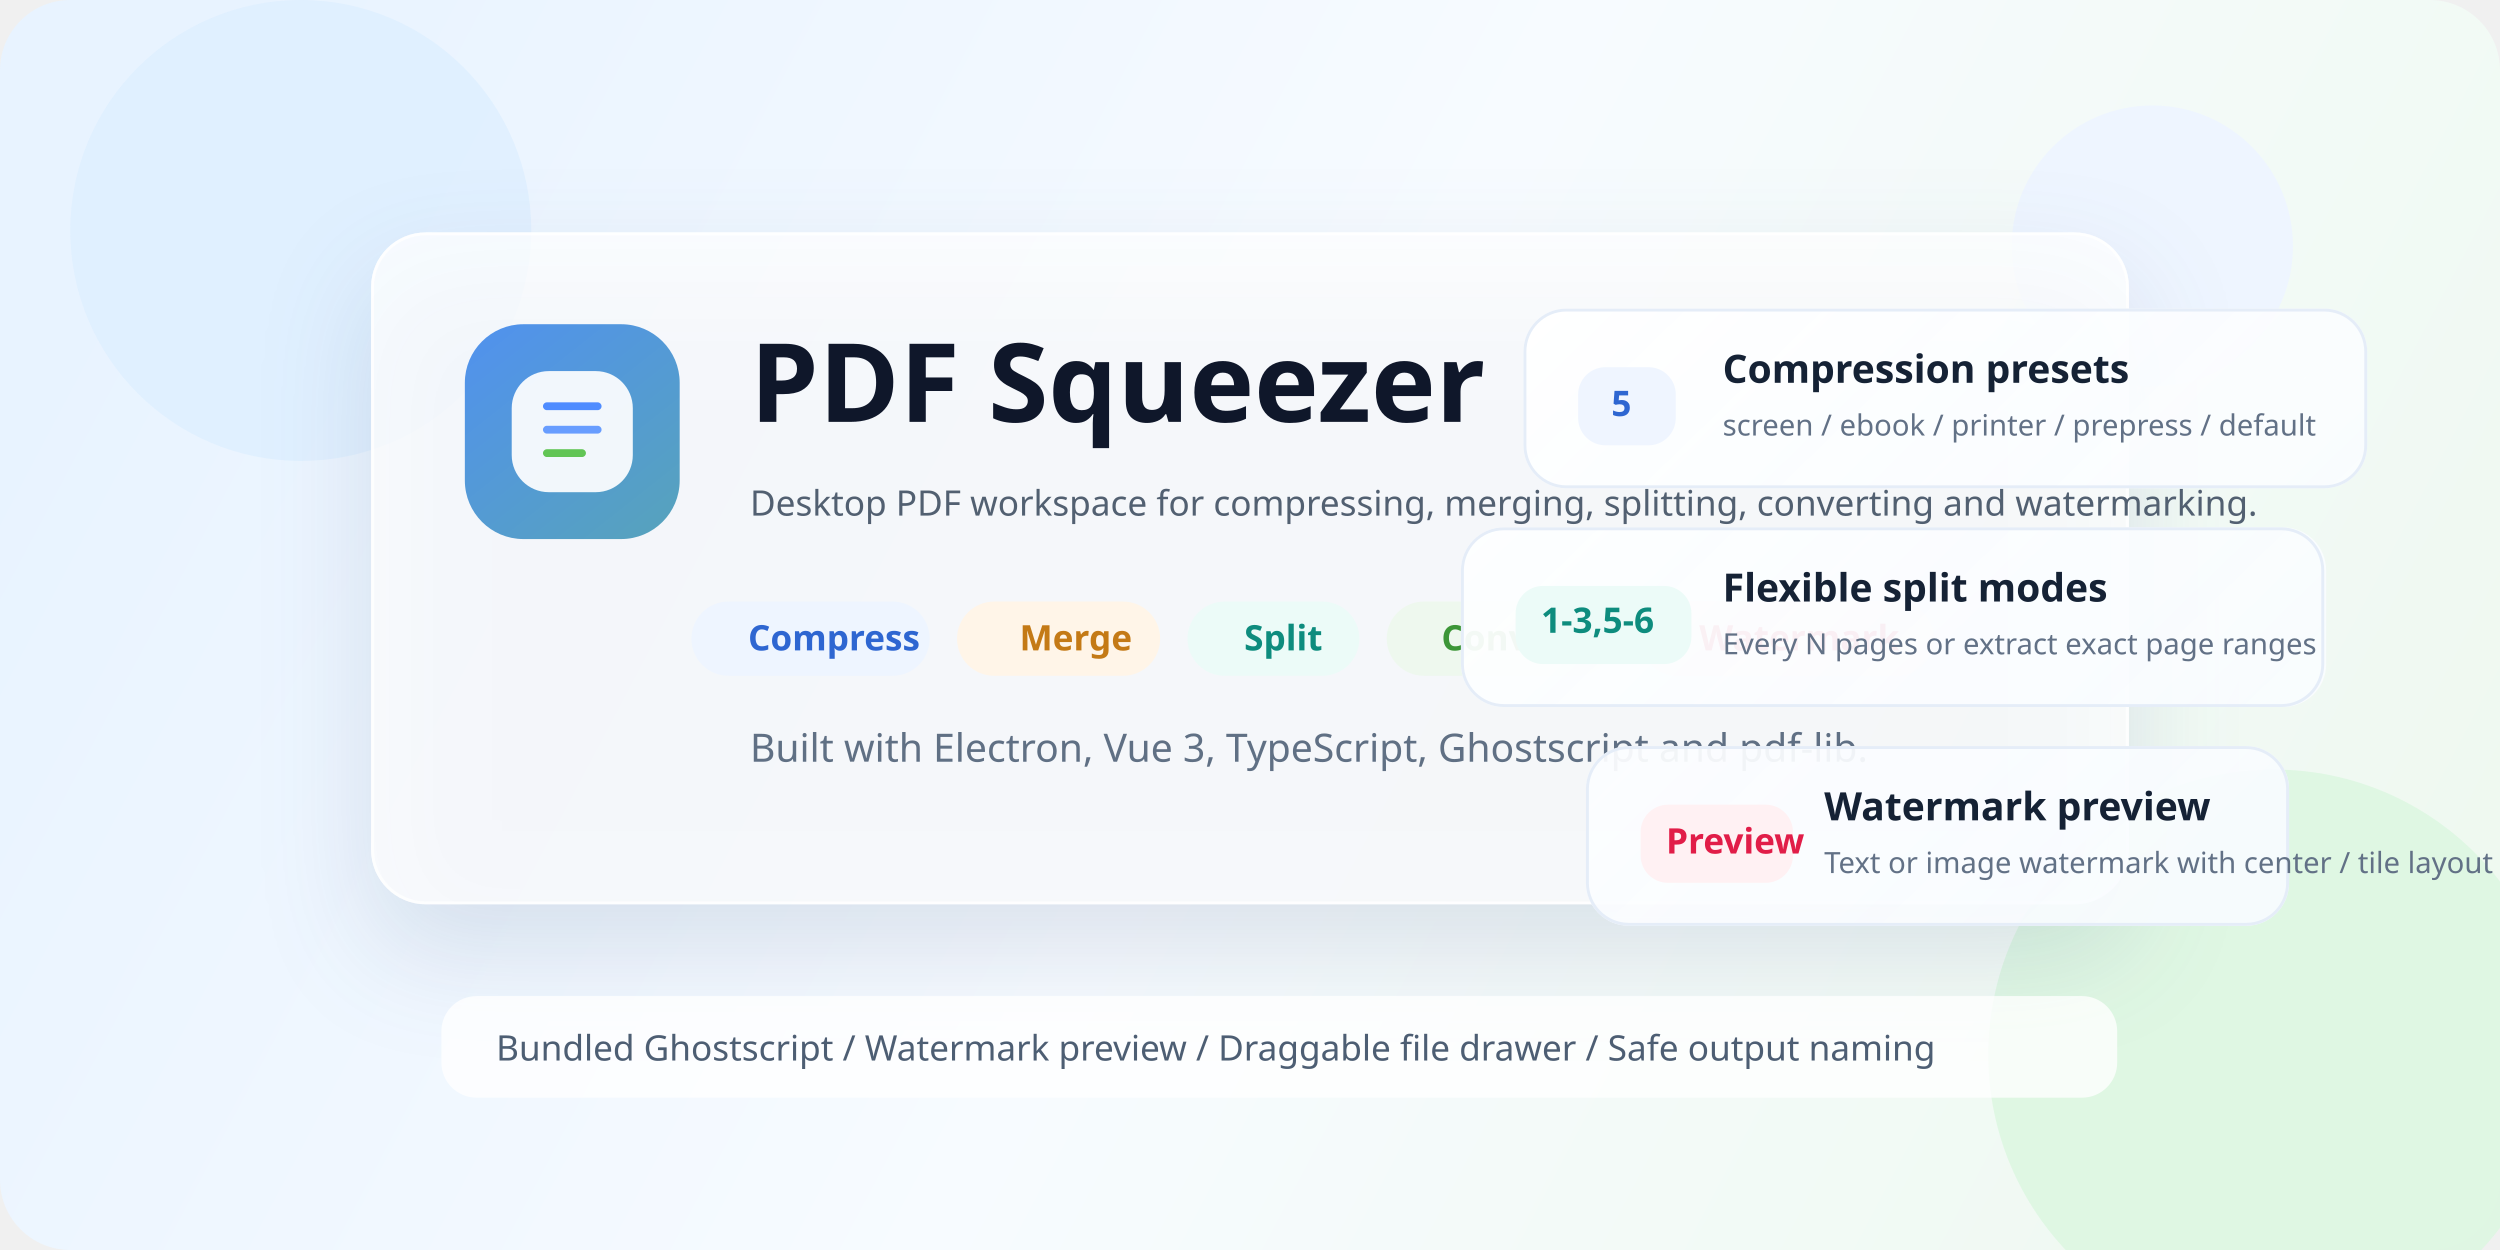
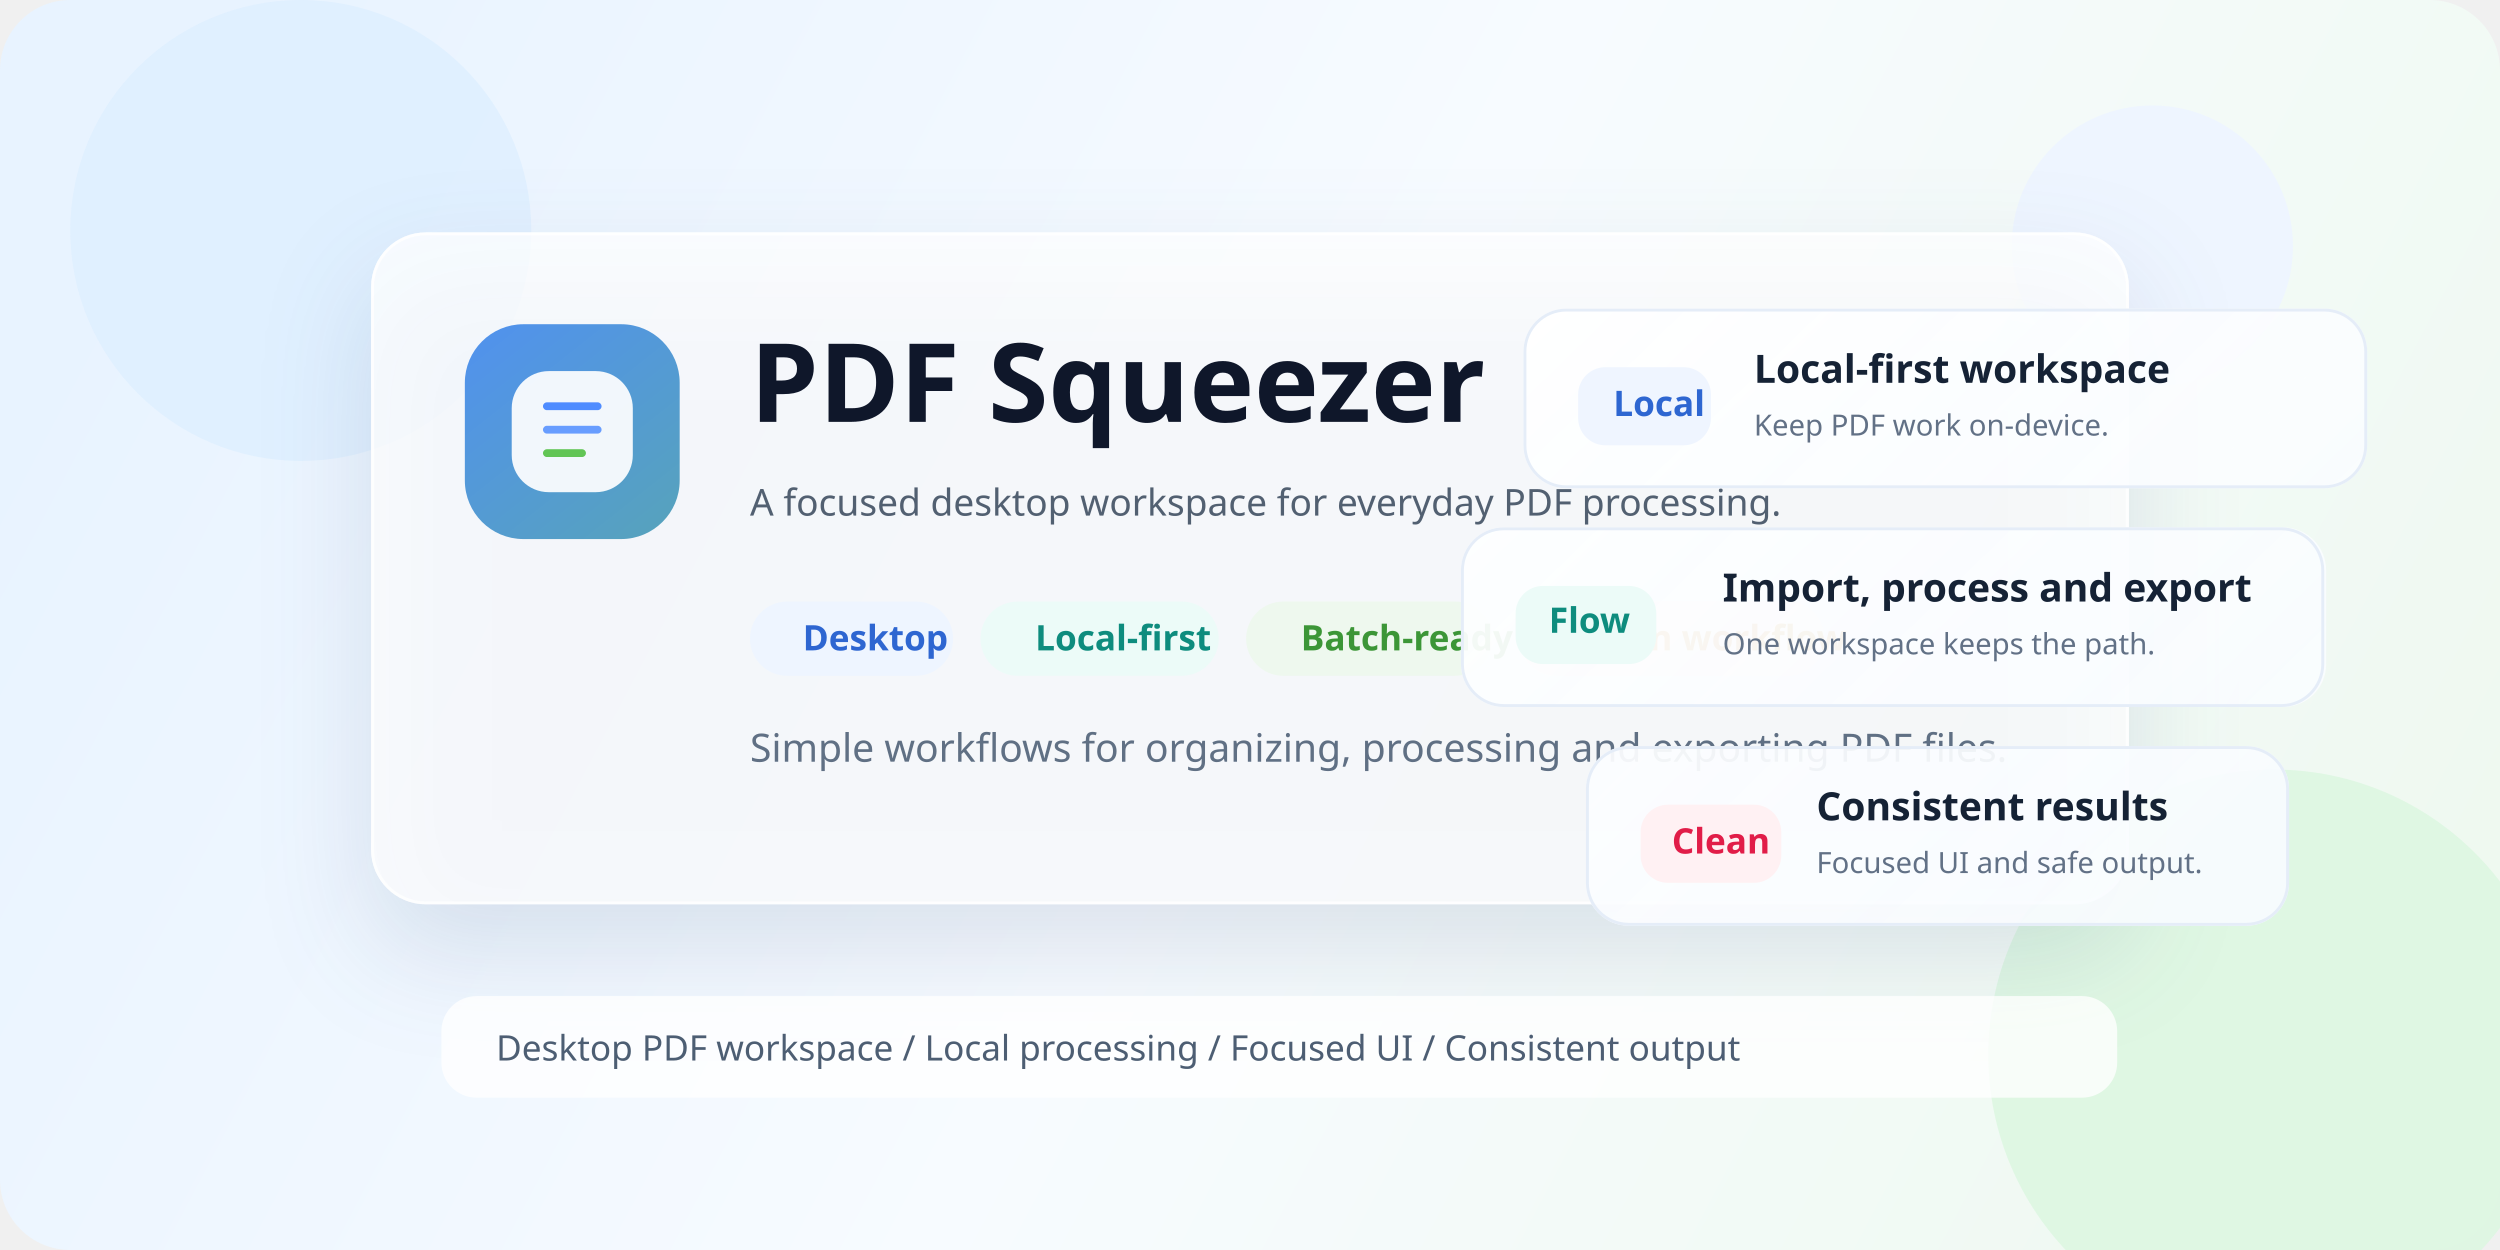
<svg xmlns="http://www.w3.org/2000/svg" width="1280" height="640" viewBox="0 0 1280 640" fill="none">
  <defs>
    <linearGradient id="bg" x1="98" y1="40" x2="1180" y2="612" gradientUnits="userSpaceOnUse">
      <stop stop-color="#E8F3FF" />
      <stop offset="0.5" stop-color="#F7FBFF" />
      <stop offset="1" stop-color="#EFF9F0" />
    </linearGradient>
    <linearGradient id="accent" x1="210" y1="128" x2="520" y2="520" gradientUnits="userSpaceOnUse">
      <stop stop-color="#4F8CFF" />
      <stop offset="1" stop-color="#62C555" />
    </linearGradient>
    <linearGradient id="panel" x1="730" y1="130" x2="1080" y2="490" gradientUnits="userSpaceOnUse">
      <stop stop-color="#FFFFFF" stop-opacity="0.96" />
      <stop offset="1" stop-color="#F9FCFF" stop-opacity="0.92" />
    </linearGradient>
    <filter id="shadow" x="134" y="87" width="1032" height="456" filterUnits="userSpaceOnUse" color-interpolation-filters="sRGB">
      <feFlood flood-opacity="0" result="BackgroundImageFix" />
      <feColorMatrix in="SourceAlpha" type="matrix" values="0 0 0 0 0 0 0 0 0 0 0 0 0 0 0 0 0 0 127 0" result="hardAlpha" />
      <feOffset dy="24" />
      <feGaussianBlur stdDeviation="28" />
      <feColorMatrix type="matrix" values="0 0 0 0 0.176 0 0 0 0 0.286 0 0 0 0 0.482 0 0 0 0.14 0" />
      <feBlend mode="normal" in2="BackgroundImageFix" result="effect1_dropShadow_1_1" />
      <feBlend mode="normal" in="SourceGraphic" in2="effect1_dropShadow_1_1" result="shape" />
    </filter>
  </defs>
  <rect width="1280" height="640" rx="36" fill="url(#bg)" />
  <circle cx="154" cy="118" r="118" fill="#DCEEFF" fill-opacity="0.72" />
  <circle cx="1164" cy="540" r="146" fill="#DDF7E1" fill-opacity="0.86" />
  <circle cx="1102" cy="126" r="72" fill="#EEF5FF" />
  <g filter="url(#shadow)">
    <rect x="190" y="119" width="900" height="344" rx="28" fill="white" fill-opacity="0.76" />
    <rect x="190.75" y="119.75" width="898.5" height="342.5" rx="27.25" stroke="white" stroke-opacity="0.8" stroke-width="1.5" />
  </g>
  <rect x="238" y="166" width="110" height="110" rx="30" fill="url(#accent)" />
  <rect x="262" y="190" width="62" height="62" rx="19" fill="white" fill-opacity="0.92" />
  <rect x="278" y="206" width="30" height="4" rx="2" fill="#4F8CFF" />
  <rect x="278" y="218" width="30" height="4" rx="2" fill="#4F8CFF" fill-opacity="0.84" />
  <rect x="278" y="230" width="22" height="4" rx="2" fill="#62C555" />
  <text x="384" y="216" fill="#0F172A" font-family="Segoe UI, Microsoft YaHei, sans-serif" font-size="56" font-weight="700">PDF Squeezer</text>
-   <text x="384" y="264" fill="#526071" font-family="Segoe UI, Microsoft YaHei, sans-serif" font-size="18" font-weight="500">Desktop PDF workspace for compressing, merging, splitting, converting and watermarking.</text>
+   <text x="384" y="264" fill="#526071" font-family="Segoe UI, Microsoft YaHei, sans-serif" font-size="19" font-weight="500">A focused desktop workspace for everyday PDF processing.</text>
  <g>
-     <rect x="354" y="308" width="122" height="38" rx="19" fill="#EEF5FF" />
-     <text x="383" y="333" fill="#2E66D1" font-family="Segoe UI, Microsoft YaHei, sans-serif" font-size="18" font-weight="600">Compress</text>
-     <rect x="490" y="308" width="104" height="38" rx="19" fill="#FFF5E8" />
-     <text x="522" y="333" fill="#C47A16" font-family="Segoe UI, Microsoft YaHei, sans-serif" font-size="18" font-weight="600">Merge</text>
-     <rect x="608" y="308" width="88" height="38" rx="19" fill="#ECFBF8" />
-     <text x="637" y="333" fill="#0E8C7E" font-family="Segoe UI, Microsoft YaHei, sans-serif" font-size="18" font-weight="600">Split</text>
-     <rect x="710" y="308" width="116" height="38" rx="19" fill="#EEF8EE" />
-     <text x="738" y="333" fill="#3C9637" font-family="Segoe UI, Microsoft YaHei, sans-serif" font-size="18" font-weight="600">Convert</text>
-     <rect x="840" y="308" width="150" height="38" rx="19" fill="#FFF1F3" />
-     <text x="870" y="333" fill="#E11D48" font-family="Segoe UI, Microsoft YaHei, sans-serif" font-size="18" font-weight="600">Watermark</text>
+     <rect x="384" y="308" width="104" height="38" rx="19" fill="#EEF5FF" />
+     <text x="411" y="333" fill="#2E66D1" font-family="Segoe UI, Microsoft YaHei, sans-serif" font-size="18" font-weight="600">Desktop</text>
+     <rect x="502" y="308" width="122" height="38" rx="19" fill="#ECFBF8" />
+     <text x="530" y="333" fill="#0E8C7E" font-family="Segoe UI, Microsoft YaHei, sans-serif" font-size="18" font-weight="600">Local-first</text>
+     <rect x="638" y="308" width="126" height="38" rx="19" fill="#EEF8EE" />
+     <text x="666" y="333" fill="#3C9637" font-family="Segoe UI, Microsoft YaHei, sans-serif" font-size="18" font-weight="600">Batch-ready</text>
+     <rect x="778" y="308" width="156" height="38" rx="19" fill="#FFF5E8" />
+     <text x="806" y="333" fill="#C47A16" font-family="Segoe UI, Microsoft YaHei, sans-serif" font-size="18" font-weight="600">Clean workflow</text>
  </g>
-   <text x="384" y="390" fill="#607084" font-family="Segoe UI, Microsoft YaHei, sans-serif" font-size="20" font-weight="500">Built with Electron, Vue 3, TypeScript, Ghostscript and pdf-lib.</text>
+   <text x="384" y="390" fill="#607084" font-family="Segoe UI, Microsoft YaHei, sans-serif" font-size="20" font-weight="500">Simple workflows for organizing, processing and exporting PDF files.</text>
  <rect x="780" y="158" width="432" height="92" rx="22" fill="url(#panel)" />
  <rect x="780.75" y="158.75" width="430.5" height="90.5" rx="21.25" stroke="#E5EDF8" stroke-width="1.5" />
-   <rect x="808" y="188" width="50" height="40" rx="14" fill="#EFF5FF" />
-   <text x="825" y="213" fill="#2E66D1" font-family="Segoe UI, Microsoft YaHei, sans-serif" font-size="18" font-weight="700">5</text>
-   <text x="882" y="196" fill="#152235" font-family="Segoe UI, Microsoft YaHei, sans-serif" font-size="20" font-weight="700">Compression presets</text>
-   <text x="882" y="223" fill="#627186" font-family="Segoe UI, Microsoft YaHei, sans-serif" font-size="15" font-weight="500">screen / ebook / printer / prepress / default</text>
+   <rect x="808" y="188" width="68" height="40" rx="14" fill="#EFF5FF" />
+   <text x="826" y="213" fill="#2E66D1" font-family="Segoe UI, Microsoft YaHei, sans-serif" font-size="18" font-weight="700">Local</text>
+   <text x="898" y="196" fill="#152235" font-family="Segoe UI, Microsoft YaHei, sans-serif" font-size="20" font-weight="700">Local-first workspace</text>
+   <text x="898" y="223" fill="#627186" font-family="Segoe UI, Microsoft YaHei, sans-serif" font-size="15" font-weight="500">Keep PDF work on-device.</text>
  <rect x="748" y="270" width="443" height="92" rx="22" fill="url(#panel)" />
  <rect x="748.75" y="270.75" width="440.5" height="90.5" rx="21.25" stroke="#E5EDF8" stroke-width="1.5" />
-   <rect x="776" y="300" width="90" height="40" rx="14" fill="#ECFBF8" />
-   <text x="789" y="324" fill="#0E8C7E" font-family="Segoe UI, Microsoft YaHei, sans-serif" font-size="18" font-weight="700">1-3,5-6</text>
-   <text x="882" y="308" fill="#152235" font-family="Segoe UI, Microsoft YaHei, sans-serif" font-size="20" font-weight="700">Flexible split modes</text>
-   <text x="882" y="335" fill="#627186" font-family="Segoe UI, Microsoft YaHei, sans-serif" font-size="15" font-weight="500">Every N pages or extract exact page ranges</text>
+   <rect x="776" y="300" width="72" height="40" rx="14" fill="#ECFBF8" />
+   <text x="793" y="324" fill="#0E8C7E" font-family="Segoe UI, Microsoft YaHei, sans-serif" font-size="18" font-weight="700">Flow</text>
+   <text x="882" y="308" fill="#152235" font-family="Segoe UI, Microsoft YaHei, sans-serif" font-size="20" font-weight="700">Import, process and export</text>
+   <text x="882" y="335" fill="#627186" font-family="Segoe UI, Microsoft YaHei, sans-serif" font-size="15" font-weight="500">One workspace keeps the path.</text>
  <rect x="812" y="382" width="360" height="92" rx="22" fill="url(#panel)" />
  <rect x="812.75" y="382.75" width="358.5" height="90.5" rx="21.25" stroke="#E5EDF8" stroke-width="1.5" />
-   <rect x="840" y="412" width="78" height="40" rx="14" fill="#FFF1F3" />
-   <text x="853" y="437" fill="#E11D48" font-family="Segoe UI, Microsoft YaHei, sans-serif" font-size="18" font-weight="700">Preview</text>
-   <text x="934" y="420" fill="#152235" font-family="Segoe UI, Microsoft YaHei, sans-serif" font-size="20" font-weight="700">Watermark preview</text>
-   <text x="934" y="447" fill="#627186" font-family="Segoe UI, Microsoft YaHei, sans-serif" font-size="15" font-weight="500">Text or image watermark with center / tile layout</text>
+   <rect x="840" y="412" width="72" height="40" rx="14" fill="#FFF1F3" />
+   <text x="856" y="437" fill="#E11D48" font-family="Segoe UI, Microsoft YaHei, sans-serif" font-size="18" font-weight="700">Clean</text>
+   <text x="930" y="420" fill="#152235" font-family="Segoe UI, Microsoft YaHei, sans-serif" font-size="20" font-weight="700">Consistent results</text>
+   <text x="930" y="447" fill="#627186" font-family="Segoe UI, Microsoft YaHei, sans-serif" font-size="15" font-weight="500">Focused UI and safe output.</text>
  <rect x="226" y="510" width="858" height="52" rx="18" fill="white" fill-opacity="0.78" />
-   <text x="254" y="543" fill="#4D5E73" font-family="Segoe UI, Microsoft YaHei, sans-serif" font-size="18" font-weight="500">Bundled Ghostscript / Watermark preview / Draggable file drawer / Safe output naming</text>
+   <text x="254" y="543" fill="#4D5E73" font-family="Segoe UI, Microsoft YaHei, sans-serif" font-size="18" font-weight="500">Desktop PDF workspace / Local processing / Focused UI / Consistent output</text>
</svg>
